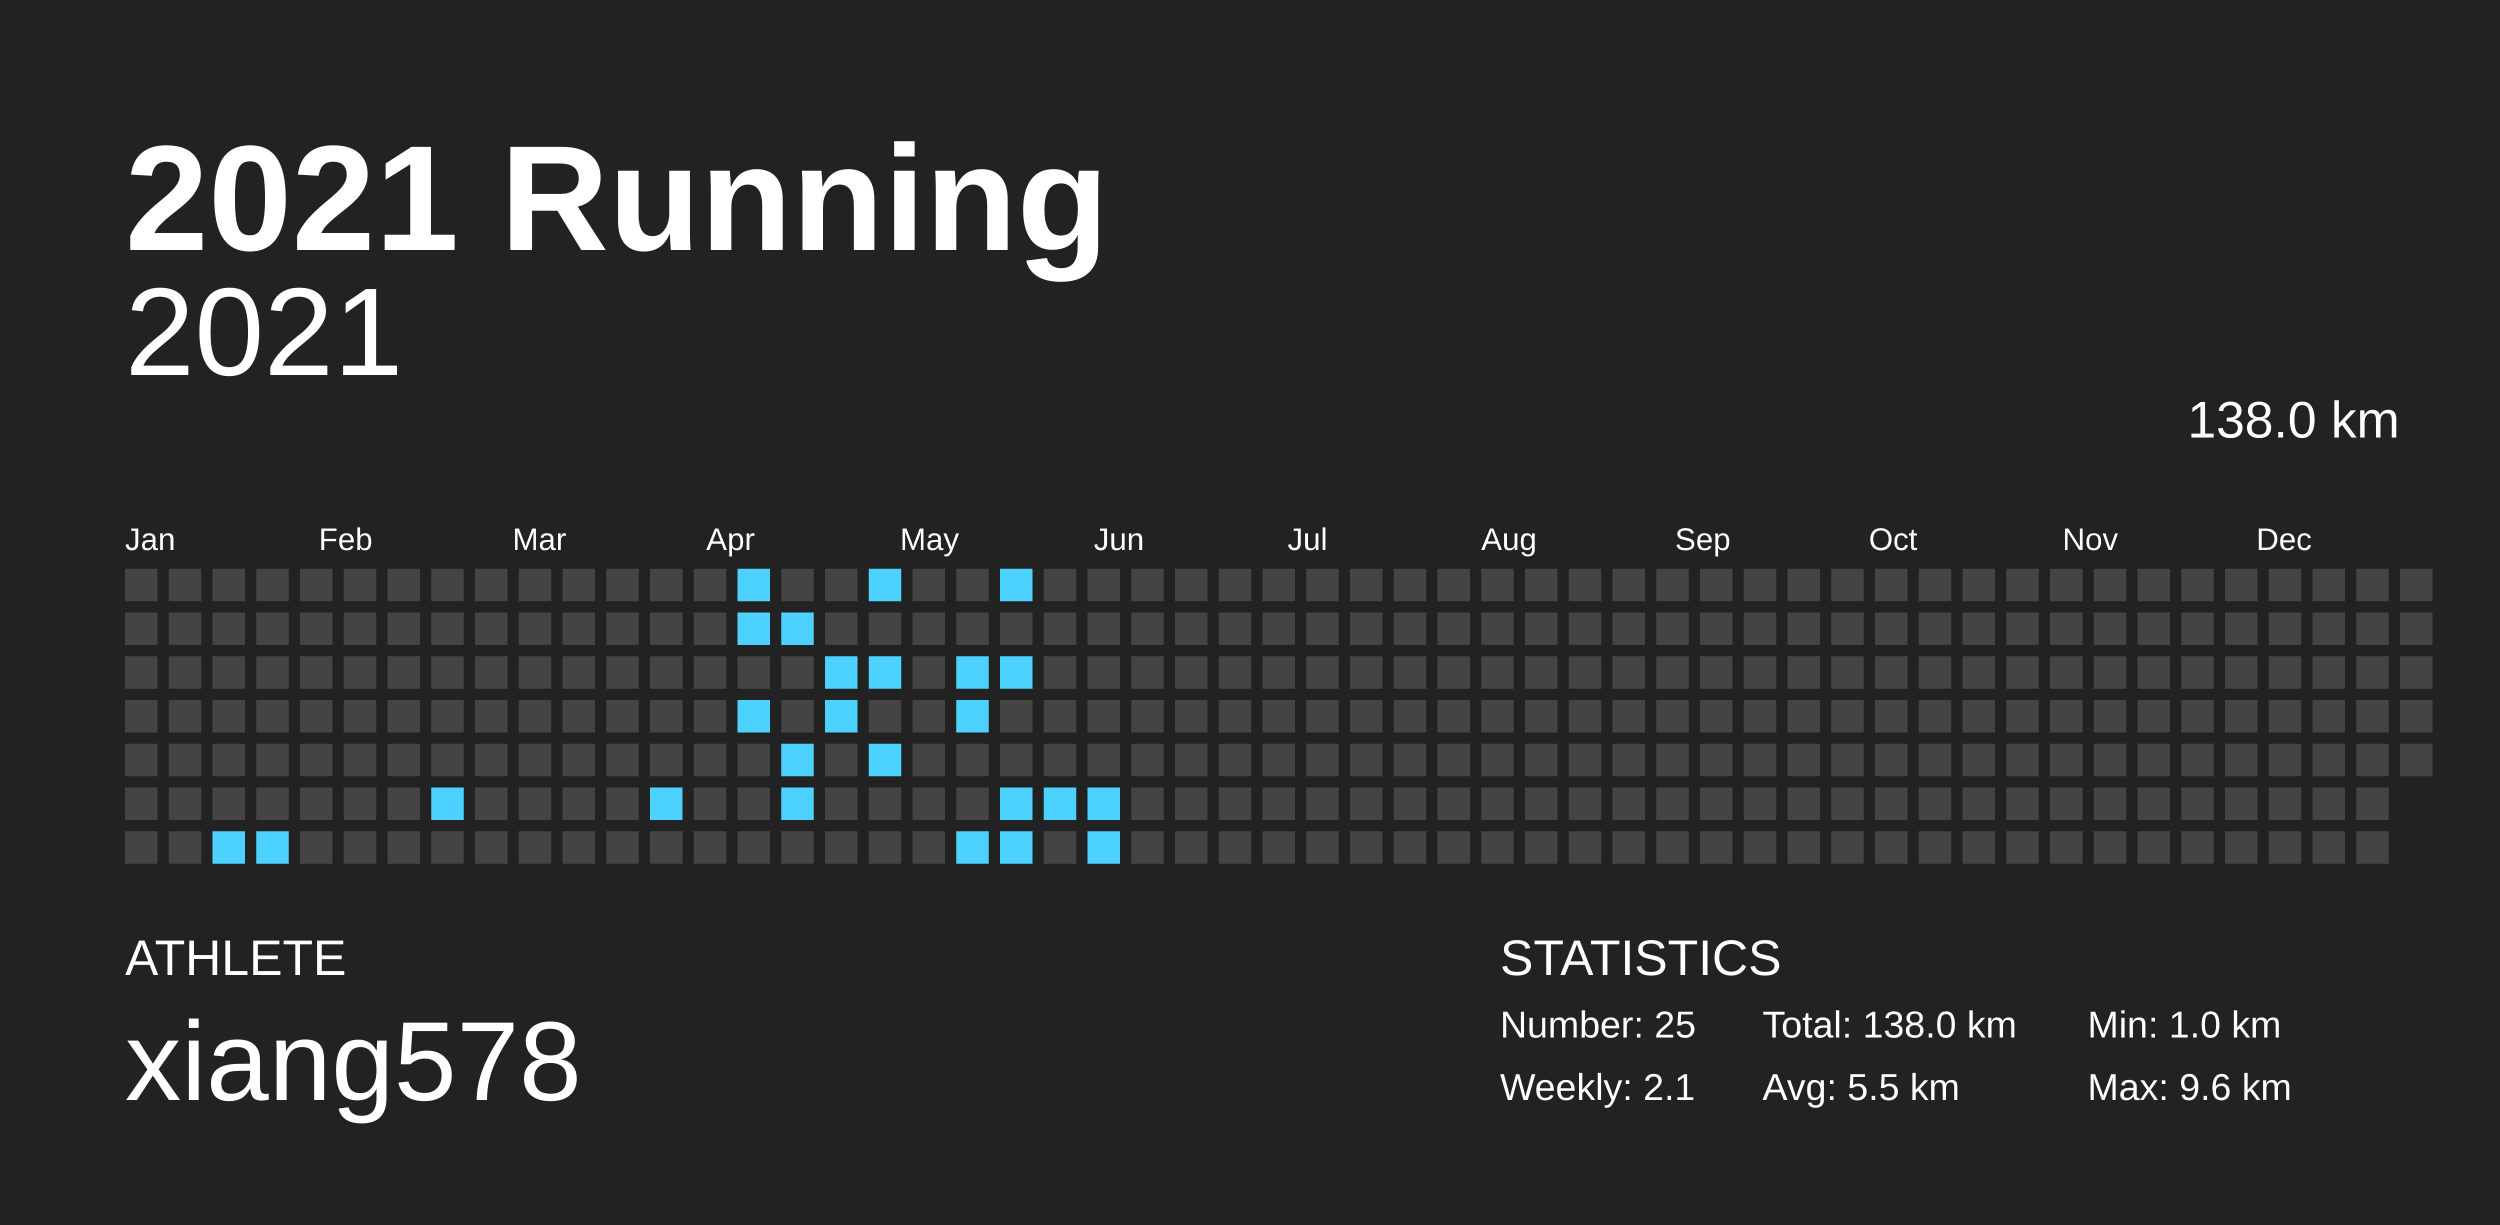
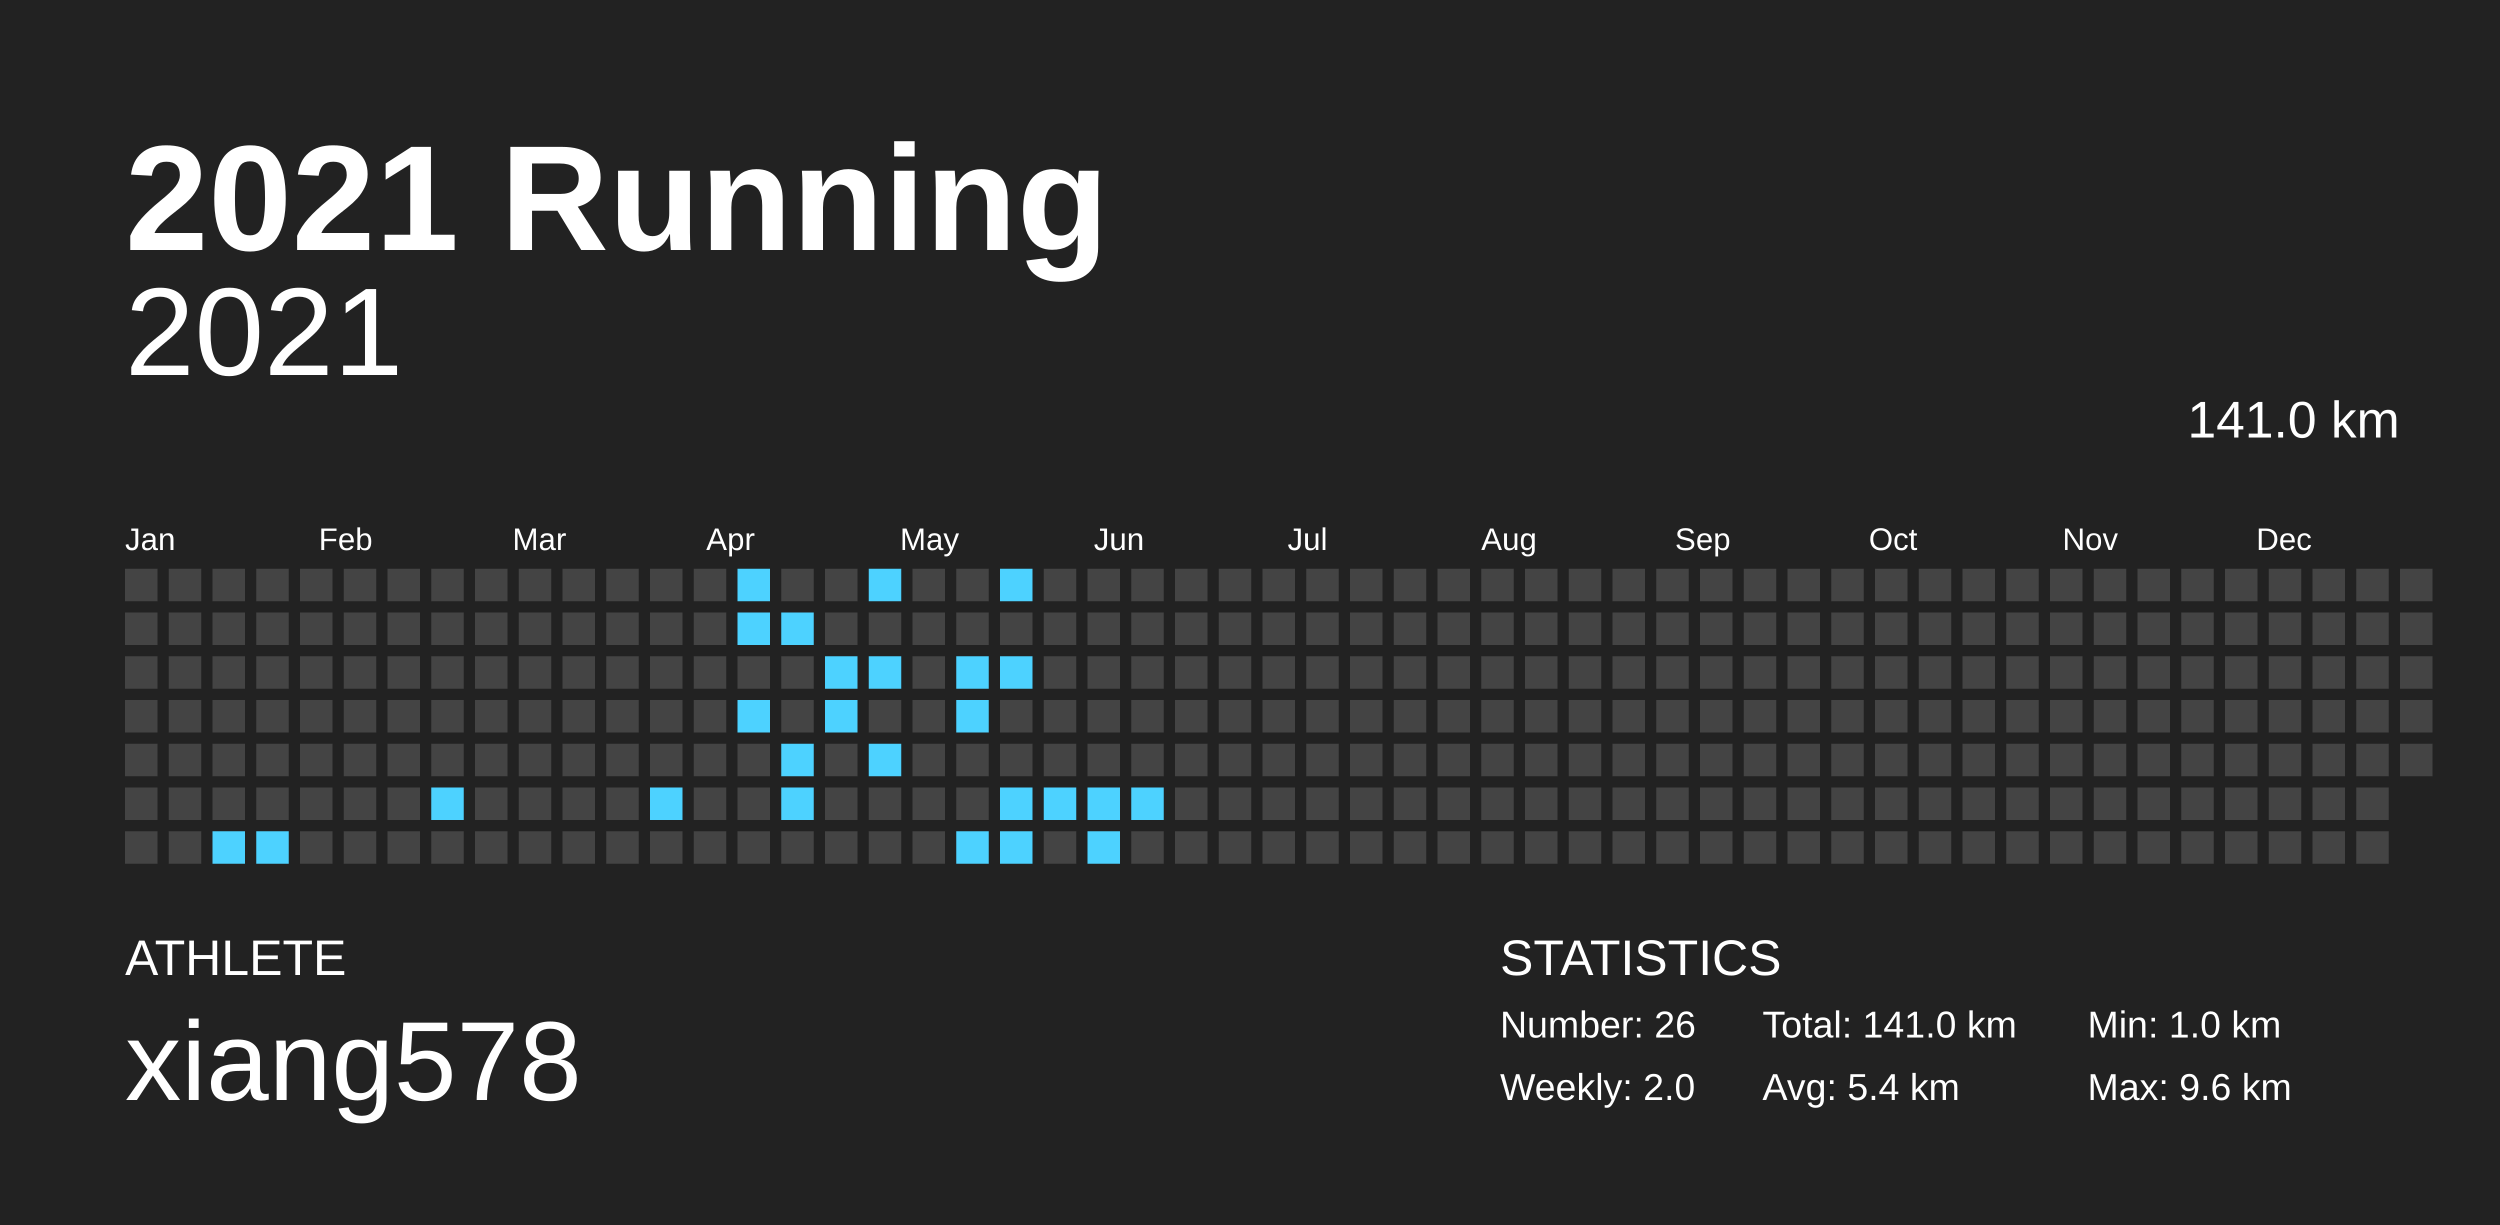
<svg xmlns="http://www.w3.org/2000/svg" baseProfile="full" height="98mm" version="1.1" viewBox="0,0,200,98" width="200mm">
  <defs />
  <rect fill="#222222" height="98" width="200" x="0" y="0" />
  <text fill="#FFFFFF" style="font-size:12px; font-family:Arial; font-weight:bold;" x="10" y="20">2021 Running</text>
  <text fill="#FFFFFF" style="font-size:4px; font-family:Arial" x="10" y="78">ATHLETE</text>
  <text fill="#FFFFFF" style="font-size:9px; font-family:Arial" x="10" y="88">xiang578</text>
  <text fill="#FFFFFF" style="font-size:4px; font-family:Arial" x="120" y="78">STATISTICS</text>
-   <text fill="#FFFFFF" style="font-size:3px; font-family:Arial" x="120" y="83">Number: 25</text>
-   <text fill="#FFFFFF" style="font-size:3px; font-family:Arial" x="120" y="88">Weekly: 2.1</text>
-   <text fill="#FFFFFF" style="font-size:3px; font-family:Arial" x="141" y="83">Total: 138.0 km</text>
-   <text fill="#FFFFFF" style="font-size:3px; font-family:Arial" x="141" y="88">Avg: 5.5 km</text>
+   <text fill="#FFFFFF" style="font-size:3px; font-family:Arial" x="120" y="83">Number: 26</text>
+   <text fill="#FFFFFF" style="font-size:3px; font-family:Arial" x="120" y="88">Weekly: 2.0</text>
+   <text fill="#FFFFFF" style="font-size:3px; font-family:Arial" x="141" y="83">Total: 141.0 km</text>
+   <text fill="#FFFFFF" style="font-size:3px; font-family:Arial" x="141" y="88">Avg: 5.4 km</text>
  <text fill="#FFFFFF" style="font-size:3px; font-family:Arial" x="167" y="83">Min: 1.0 km</text>
  <text fill="#FFFFFF" style="font-size:3px; font-family:Arial" x="167" y="88">Max: 9.6 km</text>
  <text alignment-baseline="hanging" fill="#FFFFFF" style="font-size:10.0px; font-family:Arial;" x="10" y="30">2021</text>
-   <text alignment-baseline="hanging" fill="#FFFFFF" style="font-size:4.125px; font-family:Arial;" x="175" y="35">138.0 km</text>
+   <text alignment-baseline="hanging" fill="#FFFFFF" style="font-size:4.125px; font-family:Arial;" x="175" y="35">141.0 km</text>
  <text fill="#FFFFFF" style="font-size:2.5px; font-family:Arial" x="10.0" y="44">Jan</text>
  <text fill="#FFFFFF" style="font-size:2.5px; font-family:Arial" x="25.5" y="44">Feb</text>
  <text fill="#FFFFFF" style="font-size:2.5px; font-family:Arial" x="41.0" y="44">Mar</text>
  <text fill="#FFFFFF" style="font-size:2.5px; font-family:Arial" x="56.5" y="44">Apr</text>
  <text fill="#FFFFFF" style="font-size:2.5px; font-family:Arial" x="72.0" y="44">May</text>
  <text fill="#FFFFFF" style="font-size:2.5px; font-family:Arial" x="87.5" y="44">Jun</text>
  <text fill="#FFFFFF" style="font-size:2.5px; font-family:Arial" x="103.0" y="44">Jul</text>
  <text fill="#FFFFFF" style="font-size:2.5px; font-family:Arial" x="118.5" y="44">Aug</text>
  <text fill="#FFFFFF" style="font-size:2.5px; font-family:Arial" x="134.0" y="44">Sep</text>
  <text fill="#FFFFFF" style="font-size:2.5px; font-family:Arial" x="149.5" y="44">Oct</text>
  <text fill="#FFFFFF" style="font-size:2.5px; font-family:Arial" x="165.0" y="44">Nov</text>
  <text fill="#FFFFFF" style="font-size:2.5px; font-family:Arial" x="180.5" y="44">Dec</text>
  <rect fill="#444444" height="2.6" width="2.6" x="10.0" y="45.5" />
  <rect fill="#444444" height="2.6" width="2.6" x="10.0" y="49.0" />
  <rect fill="#444444" height="2.6" width="2.6" x="10.0" y="52.5" />
  <rect fill="#444444" height="2.6" width="2.6" x="10.0" y="56.0" />
  <rect fill="#444444" height="2.6" width="2.6" x="10.0" y="59.5" />
  <rect fill="#444444" height="2.6" width="2.6" x="10.0" y="63.0" />
  <rect fill="#444444" height="2.6" width="2.6" x="10.0" y="66.5" />
  <rect fill="#444444" height="2.6" width="2.6" x="13.5" y="45.5" />
  <rect fill="#444444" height="2.6" width="2.6" x="13.5" y="49.0" />
  <rect fill="#444444" height="2.6" width="2.6" x="13.5" y="52.5" />
  <rect fill="#444444" height="2.6" width="2.6" x="13.5" y="56.0" />
  <rect fill="#444444" height="2.6" width="2.6" x="13.5" y="59.5" />
  <rect fill="#444444" height="2.6" width="2.6" x="13.5" y="63.0" />
  <rect fill="#444444" height="2.6" width="2.6" x="13.5" y="66.5" />
  <rect fill="#444444" height="2.6" width="2.6" x="17.0" y="45.5" />
  <rect fill="#444444" height="2.6" width="2.6" x="17.0" y="49.0" />
  <rect fill="#444444" height="2.6" width="2.6" x="17.0" y="52.5" />
  <rect fill="#444444" height="2.6" width="2.6" x="17.0" y="56.0" />
  <rect fill="#444444" height="2.6" width="2.6" x="17.0" y="59.5" />
  <rect fill="#444444" height="2.6" width="2.6" x="17.0" y="63.0" />
  <rect fill="#4dd2ff" height="2.6" width="2.6" x="17.0" y="66.5" />
  <rect fill="#444444" height="2.6" width="2.6" x="20.5" y="45.5" />
  <rect fill="#444444" height="2.6" width="2.6" x="20.5" y="49.0" />
  <rect fill="#444444" height="2.6" width="2.6" x="20.5" y="52.5" />
  <rect fill="#444444" height="2.6" width="2.6" x="20.5" y="56.0" />
  <rect fill="#444444" height="2.6" width="2.6" x="20.5" y="59.5" />
  <rect fill="#444444" height="2.6" width="2.6" x="20.5" y="63.0" />
  <rect fill="#4dd2ff" height="2.6" width="2.6" x="20.5" y="66.5" />
  <rect fill="#444444" height="2.6" width="2.6" x="24.0" y="45.5" />
  <rect fill="#444444" height="2.6" width="2.6" x="24.0" y="49.0" />
  <rect fill="#444444" height="2.6" width="2.6" x="24.0" y="52.5" />
  <rect fill="#444444" height="2.6" width="2.6" x="24.0" y="56.0" />
  <rect fill="#444444" height="2.6" width="2.6" x="24.0" y="59.5" />
  <rect fill="#444444" height="2.6" width="2.6" x="24.0" y="63.0" />
  <rect fill="#444444" height="2.6" width="2.6" x="24.0" y="66.5" />
  <rect fill="#444444" height="2.6" width="2.6" x="27.5" y="45.5" />
  <rect fill="#444444" height="2.6" width="2.6" x="27.5" y="49.0" />
  <rect fill="#444444" height="2.6" width="2.6" x="27.5" y="52.5" />
  <rect fill="#444444" height="2.6" width="2.6" x="27.5" y="56.0" />
  <rect fill="#444444" height="2.6" width="2.6" x="27.5" y="59.5" />
  <rect fill="#444444" height="2.6" width="2.6" x="27.5" y="63.0" />
  <rect fill="#444444" height="2.6" width="2.6" x="27.5" y="66.5" />
  <rect fill="#444444" height="2.6" width="2.6" x="31.0" y="45.5" />
  <rect fill="#444444" height="2.6" width="2.6" x="31.0" y="49.0" />
  <rect fill="#444444" height="2.6" width="2.6" x="31.0" y="52.5" />
  <rect fill="#444444" height="2.6" width="2.6" x="31.0" y="56.0" />
  <rect fill="#444444" height="2.6" width="2.6" x="31.0" y="59.5" />
  <rect fill="#444444" height="2.6" width="2.6" x="31.0" y="63.0" />
  <rect fill="#444444" height="2.6" width="2.6" x="31.0" y="66.5" />
  <rect fill="#444444" height="2.6" width="2.6" x="34.5" y="45.5" />
  <rect fill="#444444" height="2.6" width="2.6" x="34.5" y="49.0" />
  <rect fill="#444444" height="2.6" width="2.6" x="34.5" y="52.5" />
  <rect fill="#444444" height="2.6" width="2.6" x="34.5" y="56.0" />
  <rect fill="#444444" height="2.6" width="2.6" x="34.5" y="59.5" />
  <rect fill="#4dd2ff" height="2.6" width="2.6" x="34.5" y="63.0" />
  <rect fill="#444444" height="2.6" width="2.6" x="34.5" y="66.5" />
  <rect fill="#444444" height="2.6" width="2.6" x="38.0" y="45.5" />
  <rect fill="#444444" height="2.6" width="2.6" x="38.0" y="49.0" />
  <rect fill="#444444" height="2.6" width="2.6" x="38.0" y="52.5" />
  <rect fill="#444444" height="2.6" width="2.6" x="38.0" y="56.0" />
  <rect fill="#444444" height="2.6" width="2.6" x="38.0" y="59.5" />
  <rect fill="#444444" height="2.6" width="2.6" x="38.0" y="63.0" />
  <rect fill="#444444" height="2.6" width="2.6" x="38.0" y="66.5" />
  <rect fill="#444444" height="2.6" width="2.6" x="41.5" y="45.5" />
  <rect fill="#444444" height="2.6" width="2.6" x="41.5" y="49.0" />
  <rect fill="#444444" height="2.6" width="2.6" x="41.5" y="52.5" />
  <rect fill="#444444" height="2.6" width="2.6" x="41.5" y="56.0" />
  <rect fill="#444444" height="2.6" width="2.6" x="41.5" y="59.5" />
  <rect fill="#444444" height="2.6" width="2.6" x="41.5" y="63.0" />
  <rect fill="#444444" height="2.6" width="2.6" x="41.5" y="66.5" />
  <rect fill="#444444" height="2.6" width="2.6" x="45.0" y="45.5" />
  <rect fill="#444444" height="2.6" width="2.6" x="45.0" y="49.0" />
  <rect fill="#444444" height="2.6" width="2.6" x="45.0" y="52.5" />
  <rect fill="#444444" height="2.6" width="2.6" x="45.0" y="56.0" />
  <rect fill="#444444" height="2.6" width="2.6" x="45.0" y="59.5" />
  <rect fill="#444444" height="2.6" width="2.6" x="45.0" y="63.0" />
  <rect fill="#444444" height="2.6" width="2.6" x="45.0" y="66.5" />
  <rect fill="#444444" height="2.6" width="2.6" x="48.5" y="45.5" />
  <rect fill="#444444" height="2.6" width="2.6" x="48.5" y="49.0" />
  <rect fill="#444444" height="2.6" width="2.6" x="48.5" y="52.5" />
  <rect fill="#444444" height="2.6" width="2.6" x="48.5" y="56.0" />
  <rect fill="#444444" height="2.6" width="2.6" x="48.5" y="59.5" />
  <rect fill="#444444" height="2.6" width="2.6" x="48.5" y="63.0" />
  <rect fill="#444444" height="2.6" width="2.6" x="48.5" y="66.5" />
  <rect fill="#444444" height="2.6" width="2.6" x="52.0" y="45.5" />
  <rect fill="#444444" height="2.6" width="2.6" x="52.0" y="49.0" />
  <rect fill="#444444" height="2.6" width="2.6" x="52.0" y="52.5" />
  <rect fill="#444444" height="2.6" width="2.6" x="52.0" y="56.0" />
  <rect fill="#444444" height="2.6" width="2.6" x="52.0" y="59.5" />
  <rect fill="#4dd2ff" height="2.6" width="2.6" x="52.0" y="63.0" />
  <rect fill="#444444" height="2.6" width="2.6" x="52.0" y="66.5" />
  <rect fill="#444444" height="2.6" width="2.6" x="55.5" y="45.5" />
  <rect fill="#444444" height="2.6" width="2.6" x="55.5" y="49.0" />
  <rect fill="#444444" height="2.6" width="2.6" x="55.5" y="52.5" />
  <rect fill="#444444" height="2.6" width="2.6" x="55.5" y="56.0" />
  <rect fill="#444444" height="2.6" width="2.6" x="55.5" y="59.5" />
  <rect fill="#444444" height="2.6" width="2.6" x="55.5" y="63.0" />
  <rect fill="#444444" height="2.6" width="2.6" x="55.5" y="66.5" />
  <rect fill="#4dd2ff" height="2.6" width="2.6" x="59.0" y="45.5" />
  <rect fill="#4dd2ff" height="2.6" width="2.6" x="59.0" y="49.0" />
  <rect fill="#444444" height="2.6" width="2.6" x="59.0" y="52.5" />
  <rect fill="#4dd2ff" height="2.6" width="2.6" x="59.0" y="56.0" />
  <rect fill="#444444" height="2.6" width="2.6" x="59.0" y="59.5" />
  <rect fill="#444444" height="2.6" width="2.6" x="59.0" y="63.0" />
  <rect fill="#444444" height="2.6" width="2.6" x="59.0" y="66.5" />
  <rect fill="#444444" height="2.6" width="2.6" x="62.5" y="45.5" />
  <rect fill="#4dd2ff" height="2.6" width="2.6" x="62.5" y="49.0" />
  <rect fill="#444444" height="2.6" width="2.6" x="62.5" y="52.5" />
  <rect fill="#444444" height="2.6" width="2.6" x="62.5" y="56.0" />
  <rect fill="#4dd2ff" height="2.6" width="2.6" x="62.5" y="59.5" />
  <rect fill="#4dd2ff" height="2.6" width="2.6" x="62.5" y="63.0" />
  <rect fill="#444444" height="2.6" width="2.6" x="62.5" y="66.5" />
  <rect fill="#444444" height="2.6" width="2.6" x="66.0" y="45.5" />
  <rect fill="#444444" height="2.6" width="2.6" x="66.0" y="49.0" />
  <rect fill="#4dd2ff" height="2.6" width="2.6" x="66.0" y="52.5" />
  <rect fill="#4dd2ff" height="2.6" width="2.6" x="66.0" y="56.0" />
  <rect fill="#444444" height="2.6" width="2.6" x="66.0" y="59.5" />
  <rect fill="#444444" height="2.6" width="2.6" x="66.0" y="63.0" />
  <rect fill="#444444" height="2.6" width="2.6" x="66.0" y="66.5" />
  <rect fill="#4dd2ff" height="2.6" width="2.6" x="69.5" y="45.5" />
  <rect fill="#444444" height="2.6" width="2.6" x="69.5" y="49.0" />
  <rect fill="#4dd2ff" height="2.6" width="2.6" x="69.5" y="52.5" />
  <rect fill="#444444" height="2.6" width="2.6" x="69.5" y="56.0" />
  <rect fill="#4dd2ff" height="2.6" width="2.6" x="69.5" y="59.5" />
  <rect fill="#444444" height="2.6" width="2.6" x="69.5" y="63.0" />
  <rect fill="#444444" height="2.6" width="2.6" x="69.5" y="66.5" />
  <rect fill="#444444" height="2.6" width="2.6" x="73.0" y="45.5" />
  <rect fill="#444444" height="2.6" width="2.6" x="73.0" y="49.0" />
  <rect fill="#444444" height="2.6" width="2.6" x="73.0" y="52.5" />
  <rect fill="#444444" height="2.6" width="2.6" x="73.0" y="56.0" />
  <rect fill="#444444" height="2.6" width="2.6" x="73.0" y="59.5" />
  <rect fill="#444444" height="2.6" width="2.6" x="73.0" y="63.0" />
  <rect fill="#444444" height="2.6" width="2.6" x="73.0" y="66.5" />
  <rect fill="#444444" height="2.6" width="2.6" x="76.5" y="45.5" />
  <rect fill="#444444" height="2.6" width="2.6" x="76.5" y="49.0" />
  <rect fill="#4dd2ff" height="2.6" width="2.6" x="76.5" y="52.5" />
  <rect fill="#4dd2ff" height="2.6" width="2.6" x="76.5" y="56.0" />
  <rect fill="#444444" height="2.6" width="2.6" x="76.5" y="59.5" />
  <rect fill="#444444" height="2.6" width="2.6" x="76.5" y="63.0" />
  <rect fill="#4dd2ff" height="2.6" width="2.6" x="76.5" y="66.5" />
  <rect fill="#4dd2ff" height="2.6" width="2.6" x="80.0" y="45.5" />
  <rect fill="#444444" height="2.6" width="2.6" x="80.0" y="49.0" />
  <rect fill="#4dd2ff" height="2.6" width="2.6" x="80.0" y="52.5" />
  <rect fill="#444444" height="2.6" width="2.6" x="80.0" y="56.0" />
  <rect fill="#444444" height="2.6" width="2.6" x="80.0" y="59.5" />
  <rect fill="#4dd2ff" height="2.6" width="2.6" x="80.0" y="63.0" />
  <rect fill="#4dd2ff" height="2.6" width="2.6" x="80.0" y="66.5" />
  <rect fill="#444444" height="2.6" width="2.6" x="83.5" y="45.5" />
  <rect fill="#444444" height="2.6" width="2.6" x="83.5" y="49.0" />
  <rect fill="#444444" height="2.6" width="2.6" x="83.5" y="52.5" />
  <rect fill="#444444" height="2.6" width="2.6" x="83.5" y="56.0" />
  <rect fill="#444444" height="2.6" width="2.6" x="83.5" y="59.5" />
  <rect fill="#4dd2ff" height="2.6" width="2.6" x="83.5" y="63.0" />
  <rect fill="#444444" height="2.6" width="2.6" x="83.5" y="66.5" />
  <rect fill="#444444" height="2.6" width="2.6" x="87.0" y="45.5" />
  <rect fill="#444444" height="2.6" width="2.6" x="87.0" y="49.0" />
  <rect fill="#444444" height="2.6" width="2.6" x="87.0" y="52.5" />
  <rect fill="#444444" height="2.6" width="2.6" x="87.0" y="56.0" />
  <rect fill="#444444" height="2.6" width="2.6" x="87.0" y="59.5" />
  <rect fill="#4dd2ff" height="2.6" width="2.6" x="87.0" y="63.0" />
  <rect fill="#4dd2ff" height="2.6" width="2.6" x="87.0" y="66.5" />
  <rect fill="#444444" height="2.6" width="2.6" x="90.5" y="45.5" />
  <rect fill="#444444" height="2.6" width="2.6" x="90.5" y="49.0" />
  <rect fill="#444444" height="2.6" width="2.6" x="90.5" y="52.5" />
  <rect fill="#444444" height="2.6" width="2.6" x="90.5" y="56.0" />
  <rect fill="#444444" height="2.6" width="2.6" x="90.5" y="59.5" />
-   <rect fill="#444444" height="2.6" width="2.6" x="90.5" y="63.0" />
+   <rect fill="#4dd2ff" height="2.6" width="2.6" x="90.5" y="63.0" />
  <rect fill="#444444" height="2.6" width="2.6" x="90.5" y="66.5" />
  <rect fill="#444444" height="2.6" width="2.6" x="94.0" y="45.5" />
  <rect fill="#444444" height="2.6" width="2.6" x="94.0" y="49.0" />
  <rect fill="#444444" height="2.6" width="2.6" x="94.0" y="52.5" />
  <rect fill="#444444" height="2.6" width="2.6" x="94.0" y="56.0" />
  <rect fill="#444444" height="2.6" width="2.6" x="94.0" y="59.5" />
  <rect fill="#444444" height="2.6" width="2.6" x="94.0" y="63.0" />
  <rect fill="#444444" height="2.6" width="2.6" x="94.0" y="66.5" />
  <rect fill="#444444" height="2.6" width="2.6" x="97.5" y="45.5" />
  <rect fill="#444444" height="2.6" width="2.6" x="97.5" y="49.0" />
  <rect fill="#444444" height="2.6" width="2.6" x="97.5" y="52.5" />
  <rect fill="#444444" height="2.6" width="2.6" x="97.5" y="56.0" />
  <rect fill="#444444" height="2.6" width="2.6" x="97.5" y="59.5" />
  <rect fill="#444444" height="2.6" width="2.6" x="97.5" y="63.0" />
  <rect fill="#444444" height="2.6" width="2.6" x="97.5" y="66.5" />
  <rect fill="#444444" height="2.6" width="2.6" x="101.0" y="45.5" />
  <rect fill="#444444" height="2.6" width="2.6" x="101.0" y="49.0" />
  <rect fill="#444444" height="2.6" width="2.6" x="101.0" y="52.5" />
  <rect fill="#444444" height="2.6" width="2.6" x="101.0" y="56.0" />
  <rect fill="#444444" height="2.6" width="2.6" x="101.0" y="59.5" />
  <rect fill="#444444" height="2.6" width="2.6" x="101.0" y="63.0" />
  <rect fill="#444444" height="2.6" width="2.6" x="101.0" y="66.5" />
  <rect fill="#444444" height="2.6" width="2.6" x="104.5" y="45.5" />
  <rect fill="#444444" height="2.6" width="2.6" x="104.5" y="49.0" />
  <rect fill="#444444" height="2.6" width="2.6" x="104.5" y="52.5" />
  <rect fill="#444444" height="2.6" width="2.6" x="104.5" y="56.0" />
  <rect fill="#444444" height="2.6" width="2.6" x="104.5" y="59.5" />
  <rect fill="#444444" height="2.6" width="2.6" x="104.5" y="63.0" />
  <rect fill="#444444" height="2.6" width="2.6" x="104.5" y="66.5" />
  <rect fill="#444444" height="2.6" width="2.6" x="108.0" y="45.5" />
  <rect fill="#444444" height="2.6" width="2.6" x="108.0" y="49.0" />
  <rect fill="#444444" height="2.6" width="2.6" x="108.0" y="52.5" />
  <rect fill="#444444" height="2.6" width="2.6" x="108.0" y="56.0" />
  <rect fill="#444444" height="2.6" width="2.6" x="108.0" y="59.5" />
  <rect fill="#444444" height="2.6" width="2.6" x="108.0" y="63.0" />
  <rect fill="#444444" height="2.6" width="2.6" x="108.0" y="66.5" />
  <rect fill="#444444" height="2.6" width="2.6" x="111.5" y="45.5" />
  <rect fill="#444444" height="2.6" width="2.6" x="111.5" y="49.0" />
  <rect fill="#444444" height="2.6" width="2.6" x="111.5" y="52.5" />
  <rect fill="#444444" height="2.6" width="2.6" x="111.5" y="56.0" />
  <rect fill="#444444" height="2.6" width="2.6" x="111.5" y="59.5" />
  <rect fill="#444444" height="2.6" width="2.6" x="111.5" y="63.0" />
  <rect fill="#444444" height="2.6" width="2.6" x="111.5" y="66.5" />
  <rect fill="#444444" height="2.6" width="2.6" x="115.0" y="45.5" />
  <rect fill="#444444" height="2.6" width="2.6" x="115.0" y="49.0" />
  <rect fill="#444444" height="2.6" width="2.6" x="115.0" y="52.5" />
  <rect fill="#444444" height="2.6" width="2.6" x="115.0" y="56.0" />
  <rect fill="#444444" height="2.6" width="2.6" x="115.0" y="59.5" />
  <rect fill="#444444" height="2.6" width="2.6" x="115.0" y="63.0" />
  <rect fill="#444444" height="2.6" width="2.6" x="115.0" y="66.5" />
  <rect fill="#444444" height="2.6" width="2.6" x="118.5" y="45.5" />
  <rect fill="#444444" height="2.6" width="2.6" x="118.5" y="49.0" />
  <rect fill="#444444" height="2.6" width="2.6" x="118.5" y="52.5" />
  <rect fill="#444444" height="2.6" width="2.6" x="118.5" y="56.0" />
  <rect fill="#444444" height="2.6" width="2.6" x="118.5" y="59.5" />
  <rect fill="#444444" height="2.6" width="2.6" x="118.5" y="63.0" />
  <rect fill="#444444" height="2.6" width="2.6" x="118.5" y="66.5" />
  <rect fill="#444444" height="2.6" width="2.6" x="122.0" y="45.5" />
  <rect fill="#444444" height="2.6" width="2.6" x="122.0" y="49.0" />
  <rect fill="#444444" height="2.6" width="2.6" x="122.0" y="52.5" />
  <rect fill="#444444" height="2.6" width="2.6" x="122.0" y="56.0" />
  <rect fill="#444444" height="2.6" width="2.6" x="122.0" y="59.5" />
  <rect fill="#444444" height="2.6" width="2.6" x="122.0" y="63.0" />
  <rect fill="#444444" height="2.6" width="2.6" x="122.0" y="66.5" />
  <rect fill="#444444" height="2.6" width="2.6" x="125.5" y="45.5" />
  <rect fill="#444444" height="2.6" width="2.6" x="125.5" y="49.0" />
  <rect fill="#444444" height="2.6" width="2.6" x="125.5" y="52.5" />
  <rect fill="#444444" height="2.6" width="2.6" x="125.5" y="56.0" />
  <rect fill="#444444" height="2.6" width="2.6" x="125.5" y="59.5" />
  <rect fill="#444444" height="2.6" width="2.6" x="125.5" y="63.0" />
  <rect fill="#444444" height="2.6" width="2.6" x="125.5" y="66.5" />
  <rect fill="#444444" height="2.6" width="2.6" x="129.0" y="45.5" />
  <rect fill="#444444" height="2.6" width="2.6" x="129.0" y="49.0" />
  <rect fill="#444444" height="2.6" width="2.6" x="129.0" y="52.5" />
  <rect fill="#444444" height="2.6" width="2.6" x="129.0" y="56.0" />
  <rect fill="#444444" height="2.6" width="2.6" x="129.0" y="59.5" />
  <rect fill="#444444" height="2.6" width="2.6" x="129.0" y="63.0" />
  <rect fill="#444444" height="2.6" width="2.6" x="129.0" y="66.5" />
  <rect fill="#444444" height="2.6" width="2.6" x="132.5" y="45.5" />
  <rect fill="#444444" height="2.6" width="2.6" x="132.5" y="49.0" />
  <rect fill="#444444" height="2.6" width="2.6" x="132.5" y="52.5" />
  <rect fill="#444444" height="2.6" width="2.6" x="132.5" y="56.0" />
  <rect fill="#444444" height="2.6" width="2.6" x="132.5" y="59.5" />
  <rect fill="#444444" height="2.6" width="2.6" x="132.5" y="63.0" />
  <rect fill="#444444" height="2.6" width="2.6" x="132.5" y="66.5" />
  <rect fill="#444444" height="2.6" width="2.6" x="136.0" y="45.5" />
  <rect fill="#444444" height="2.6" width="2.6" x="136.0" y="49.0" />
  <rect fill="#444444" height="2.6" width="2.6" x="136.0" y="52.5" />
  <rect fill="#444444" height="2.6" width="2.6" x="136.0" y="56.0" />
  <rect fill="#444444" height="2.6" width="2.6" x="136.0" y="59.5" />
  <rect fill="#444444" height="2.6" width="2.6" x="136.0" y="63.0" />
  <rect fill="#444444" height="2.6" width="2.6" x="136.0" y="66.5" />
  <rect fill="#444444" height="2.6" width="2.6" x="139.5" y="45.5" />
  <rect fill="#444444" height="2.6" width="2.6" x="139.5" y="49.0" />
  <rect fill="#444444" height="2.6" width="2.6" x="139.5" y="52.5" />
  <rect fill="#444444" height="2.6" width="2.6" x="139.5" y="56.0" />
  <rect fill="#444444" height="2.6" width="2.6" x="139.5" y="59.5" />
  <rect fill="#444444" height="2.6" width="2.6" x="139.5" y="63.0" />
  <rect fill="#444444" height="2.6" width="2.6" x="139.5" y="66.5" />
  <rect fill="#444444" height="2.6" width="2.6" x="143.0" y="45.5" />
  <rect fill="#444444" height="2.6" width="2.6" x="143.0" y="49.0" />
  <rect fill="#444444" height="2.6" width="2.6" x="143.0" y="52.5" />
  <rect fill="#444444" height="2.6" width="2.6" x="143.0" y="56.0" />
  <rect fill="#444444" height="2.6" width="2.6" x="143.0" y="59.5" />
  <rect fill="#444444" height="2.6" width="2.6" x="143.0" y="63.0" />
  <rect fill="#444444" height="2.6" width="2.6" x="143.0" y="66.5" />
  <rect fill="#444444" height="2.6" width="2.6" x="146.5" y="45.5" />
  <rect fill="#444444" height="2.6" width="2.6" x="146.5" y="49.0" />
  <rect fill="#444444" height="2.6" width="2.6" x="146.5" y="52.5" />
  <rect fill="#444444" height="2.6" width="2.6" x="146.5" y="56.0" />
  <rect fill="#444444" height="2.6" width="2.6" x="146.5" y="59.5" />
  <rect fill="#444444" height="2.6" width="2.6" x="146.5" y="63.0" />
  <rect fill="#444444" height="2.6" width="2.6" x="146.5" y="66.5" />
  <rect fill="#444444" height="2.6" width="2.6" x="150.0" y="45.5" />
  <rect fill="#444444" height="2.6" width="2.6" x="150.0" y="49.0" />
  <rect fill="#444444" height="2.6" width="2.6" x="150.0" y="52.5" />
  <rect fill="#444444" height="2.6" width="2.6" x="150.0" y="56.0" />
  <rect fill="#444444" height="2.6" width="2.6" x="150.0" y="59.5" />
  <rect fill="#444444" height="2.6" width="2.6" x="150.0" y="63.0" />
  <rect fill="#444444" height="2.6" width="2.6" x="150.0" y="66.5" />
  <rect fill="#444444" height="2.6" width="2.6" x="153.5" y="45.5" />
  <rect fill="#444444" height="2.6" width="2.6" x="153.5" y="49.0" />
  <rect fill="#444444" height="2.6" width="2.6" x="153.5" y="52.5" />
  <rect fill="#444444" height="2.6" width="2.6" x="153.5" y="56.0" />
  <rect fill="#444444" height="2.6" width="2.6" x="153.5" y="59.5" />
  <rect fill="#444444" height="2.6" width="2.6" x="153.5" y="63.0" />
  <rect fill="#444444" height="2.6" width="2.6" x="153.5" y="66.5" />
  <rect fill="#444444" height="2.6" width="2.6" x="157.0" y="45.5" />
  <rect fill="#444444" height="2.6" width="2.6" x="157.0" y="49.0" />
  <rect fill="#444444" height="2.6" width="2.6" x="157.0" y="52.5" />
  <rect fill="#444444" height="2.6" width="2.6" x="157.0" y="56.0" />
  <rect fill="#444444" height="2.6" width="2.6" x="157.0" y="59.5" />
  <rect fill="#444444" height="2.6" width="2.6" x="157.0" y="63.0" />
  <rect fill="#444444" height="2.6" width="2.6" x="157.0" y="66.5" />
  <rect fill="#444444" height="2.6" width="2.6" x="160.5" y="45.5" />
  <rect fill="#444444" height="2.6" width="2.6" x="160.5" y="49.0" />
  <rect fill="#444444" height="2.6" width="2.6" x="160.5" y="52.5" />
  <rect fill="#444444" height="2.6" width="2.6" x="160.5" y="56.0" />
  <rect fill="#444444" height="2.6" width="2.6" x="160.5" y="59.5" />
  <rect fill="#444444" height="2.6" width="2.6" x="160.5" y="63.0" />
  <rect fill="#444444" height="2.6" width="2.6" x="160.5" y="66.5" />
  <rect fill="#444444" height="2.6" width="2.6" x="164.0" y="45.5" />
  <rect fill="#444444" height="2.6" width="2.6" x="164.0" y="49.0" />
  <rect fill="#444444" height="2.6" width="2.6" x="164.0" y="52.5" />
  <rect fill="#444444" height="2.6" width="2.6" x="164.0" y="56.0" />
  <rect fill="#444444" height="2.6" width="2.6" x="164.0" y="59.5" />
  <rect fill="#444444" height="2.6" width="2.6" x="164.0" y="63.0" />
  <rect fill="#444444" height="2.6" width="2.6" x="164.0" y="66.5" />
  <rect fill="#444444" height="2.6" width="2.6" x="167.5" y="45.5" />
  <rect fill="#444444" height="2.6" width="2.6" x="167.5" y="49.0" />
  <rect fill="#444444" height="2.6" width="2.6" x="167.5" y="52.5" />
  <rect fill="#444444" height="2.6" width="2.6" x="167.5" y="56.0" />
  <rect fill="#444444" height="2.6" width="2.6" x="167.5" y="59.5" />
  <rect fill="#444444" height="2.6" width="2.6" x="167.5" y="63.0" />
  <rect fill="#444444" height="2.6" width="2.6" x="167.5" y="66.5" />
  <rect fill="#444444" height="2.6" width="2.6" x="171.0" y="45.5" />
  <rect fill="#444444" height="2.6" width="2.6" x="171.0" y="49.0" />
  <rect fill="#444444" height="2.6" width="2.6" x="171.0" y="52.5" />
  <rect fill="#444444" height="2.6" width="2.6" x="171.0" y="56.0" />
  <rect fill="#444444" height="2.6" width="2.6" x="171.0" y="59.5" />
  <rect fill="#444444" height="2.6" width="2.6" x="171.0" y="63.0" />
  <rect fill="#444444" height="2.6" width="2.6" x="171.0" y="66.5" />
  <rect fill="#444444" height="2.6" width="2.6" x="174.5" y="45.5" />
  <rect fill="#444444" height="2.6" width="2.6" x="174.5" y="49.0" />
  <rect fill="#444444" height="2.6" width="2.6" x="174.5" y="52.5" />
  <rect fill="#444444" height="2.6" width="2.6" x="174.5" y="56.0" />
  <rect fill="#444444" height="2.6" width="2.6" x="174.5" y="59.5" />
  <rect fill="#444444" height="2.6" width="2.6" x="174.5" y="63.0" />
  <rect fill="#444444" height="2.6" width="2.6" x="174.5" y="66.5" />
  <rect fill="#444444" height="2.6" width="2.6" x="178.0" y="45.5" />
  <rect fill="#444444" height="2.6" width="2.6" x="178.0" y="49.0" />
  <rect fill="#444444" height="2.6" width="2.6" x="178.0" y="52.5" />
  <rect fill="#444444" height="2.6" width="2.6" x="178.0" y="56.0" />
  <rect fill="#444444" height="2.6" width="2.6" x="178.0" y="59.5" />
  <rect fill="#444444" height="2.6" width="2.6" x="178.0" y="63.0" />
  <rect fill="#444444" height="2.6" width="2.6" x="178.0" y="66.5" />
  <rect fill="#444444" height="2.6" width="2.6" x="181.5" y="45.5" />
  <rect fill="#444444" height="2.6" width="2.6" x="181.5" y="49.0" />
  <rect fill="#444444" height="2.6" width="2.6" x="181.5" y="52.5" />
  <rect fill="#444444" height="2.6" width="2.6" x="181.5" y="56.0" />
  <rect fill="#444444" height="2.6" width="2.6" x="181.5" y="59.5" />
  <rect fill="#444444" height="2.6" width="2.6" x="181.5" y="63.0" />
  <rect fill="#444444" height="2.6" width="2.6" x="181.5" y="66.5" />
  <rect fill="#444444" height="2.6" width="2.6" x="185.0" y="45.5" />
  <rect fill="#444444" height="2.6" width="2.6" x="185.0" y="49.0" />
  <rect fill="#444444" height="2.6" width="2.6" x="185.0" y="52.5" />
  <rect fill="#444444" height="2.6" width="2.6" x="185.0" y="56.0" />
  <rect fill="#444444" height="2.6" width="2.6" x="185.0" y="59.5" />
  <rect fill="#444444" height="2.6" width="2.6" x="185.0" y="63.0" />
  <rect fill="#444444" height="2.6" width="2.6" x="185.0" y="66.5" />
  <rect fill="#444444" height="2.6" width="2.6" x="188.5" y="45.5" />
  <rect fill="#444444" height="2.6" width="2.6" x="188.5" y="49.0" />
  <rect fill="#444444" height="2.6" width="2.6" x="188.5" y="52.5" />
  <rect fill="#444444" height="2.6" width="2.6" x="188.5" y="56.0" />
  <rect fill="#444444" height="2.6" width="2.6" x="188.5" y="59.5" />
  <rect fill="#444444" height="2.6" width="2.6" x="188.5" y="63.0" />
  <rect fill="#444444" height="2.6" width="2.6" x="188.5" y="66.5" />
  <rect fill="#444444" height="2.6" width="2.6" x="192.0" y="45.5" />
  <rect fill="#444444" height="2.6" width="2.6" x="192.0" y="49.0" />
  <rect fill="#444444" height="2.6" width="2.6" x="192.0" y="52.5" />
  <rect fill="#444444" height="2.6" width="2.6" x="192.0" y="56.0" />
  <rect fill="#444444" height="2.6" width="2.6" x="192.0" y="59.5" />
</svg>
